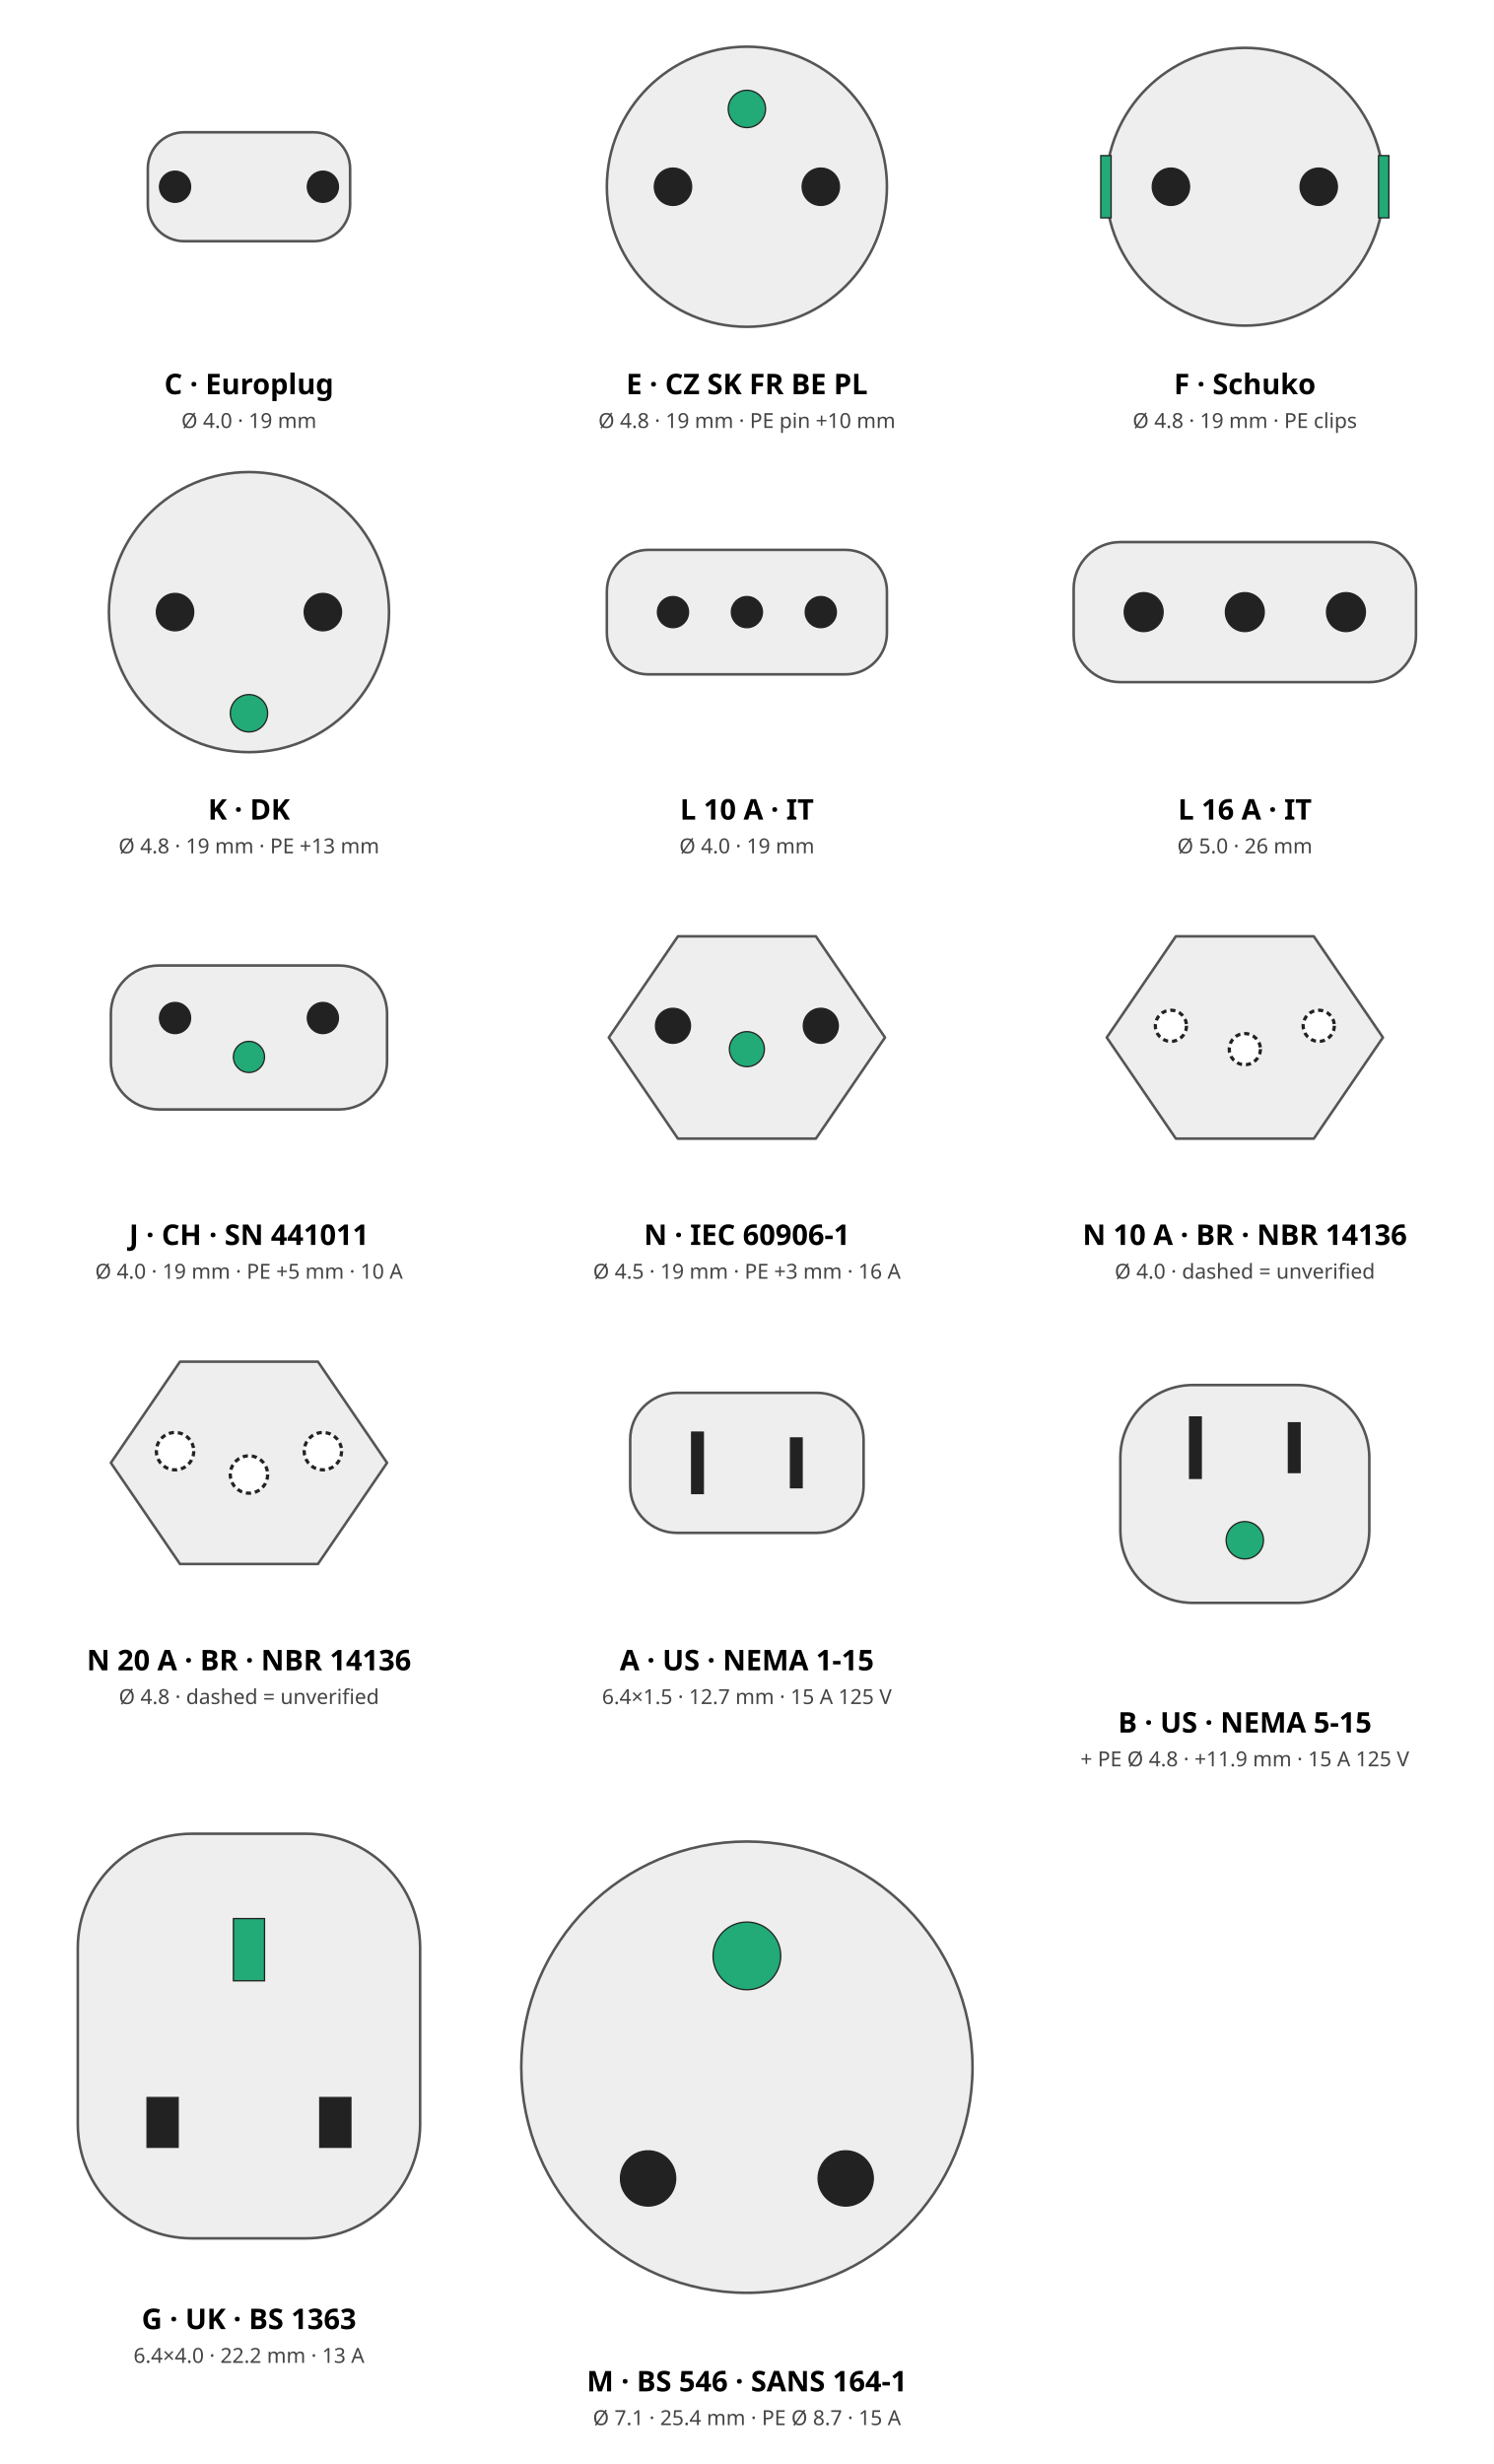
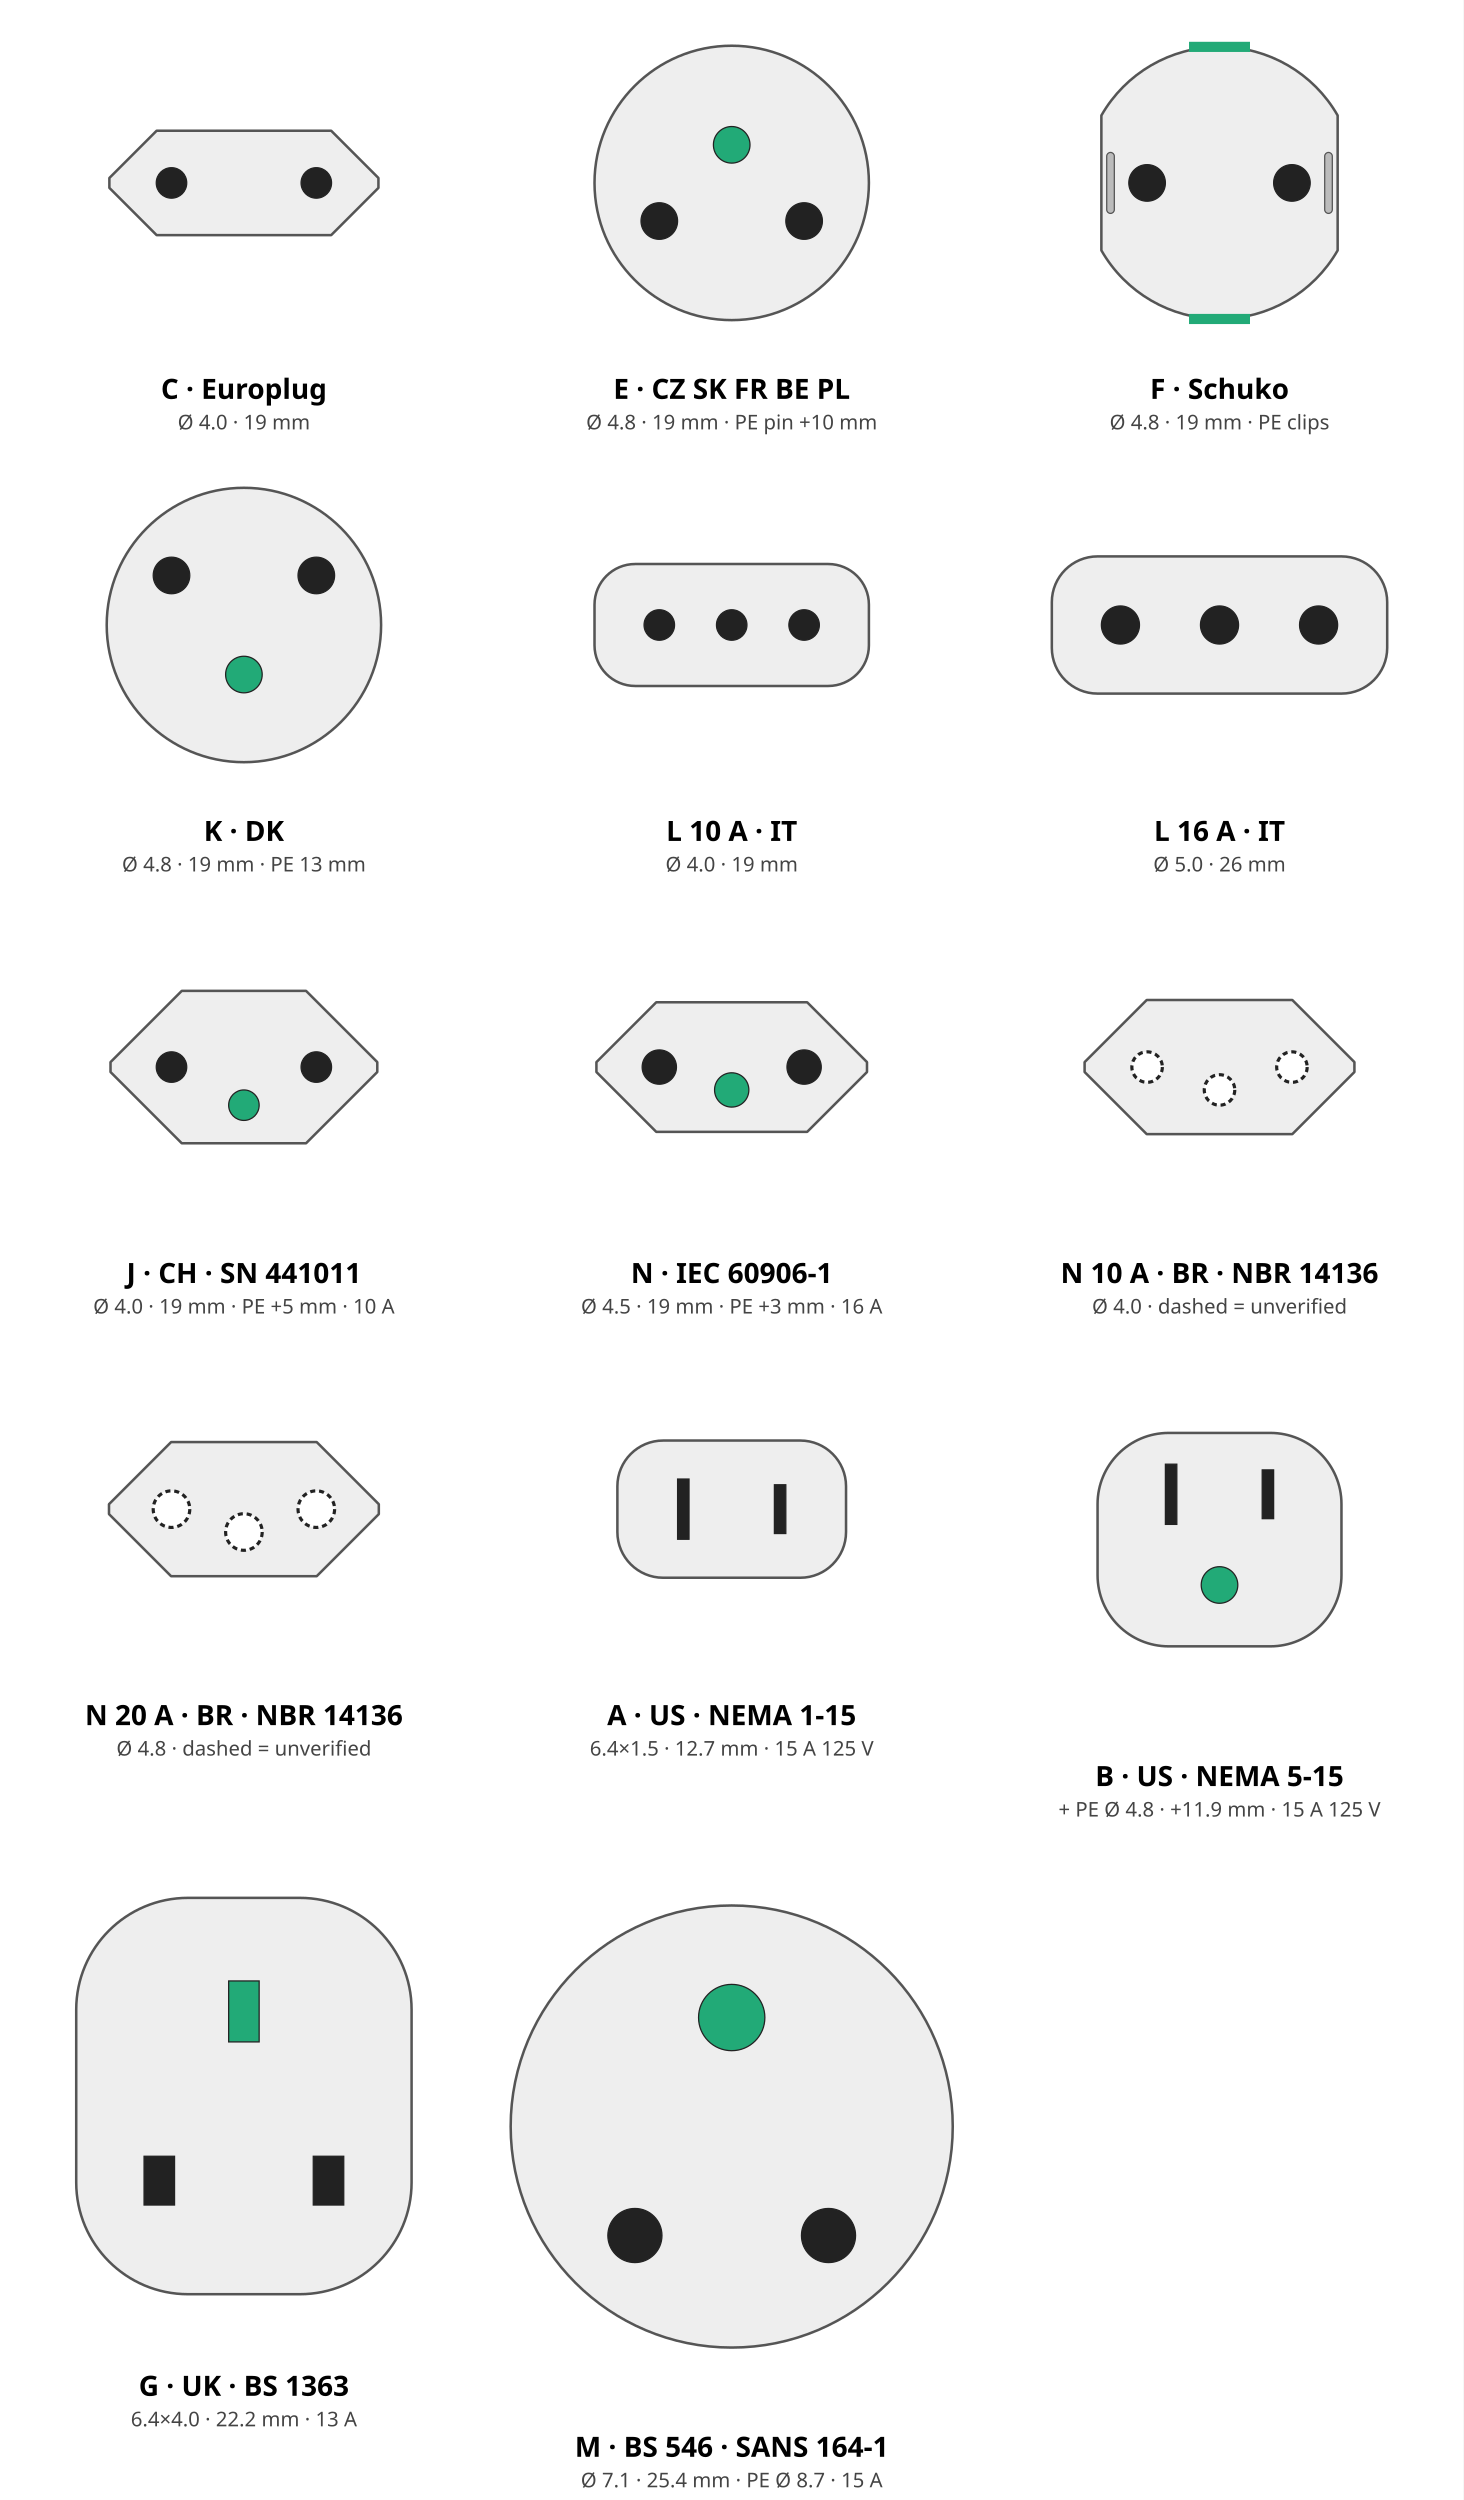
- <svg xmlns="http://www.w3.org/2000/svg" viewBox="0 0 1152 1900" font-family="sans-serif">
-   <rect width="1152" height="1900" fill="#fff" />
+ <svg xmlns="http://www.w3.org/2000/svg" viewBox="0 0 1152 1968" font-family="sans-serif">
+   <rect width="1152" height="1968" fill="#fff" />
  <g transform="translate(0,0)">
-     <rect x="114" y="102" width="156" height="84" rx="28" fill="#eee" stroke="#555" stroke-width="2" />
-     <circle cx="135" cy="144" r="12" fill="#222" stroke="#222" stroke-width="1" />
-     <circle cx="249" cy="144" r="12" fill="#222" stroke="#222" stroke-width="1" />
-     <text x="192" y="304" text-anchor="middle" font-size="22" font-weight="bold">C · Europlug</text>
-     <text x="192" y="330" text-anchor="middle" font-size="16" fill="#444">Ø 4.0 · 19 mm</text>
+     <polygon points="123.3,102.9 260.7,102.9 297.9,140.1 297.9,147.9 260.7,185.1 123.3,185.1 86.1,147.9 86.1,140.1" fill="#eee" stroke="#555" stroke-width="2" stroke-linejoin="round" />
+     <circle cx="135.0" cy="144.0" r="12.0" fill="#222" stroke="#222" stroke-width="1" />
+     <circle cx="249.0" cy="144.0" r="12.0" fill="#222" stroke="#222" stroke-width="1" />
+     <text x="192.0" y="314" text-anchor="middle" font-size="22" font-weight="bold">C · Europlug</text>
+     <text x="192.0" y="338" text-anchor="middle" font-size="16" fill="#444">Ø 4.0 · 19 mm</text>
  </g>
  <g transform="translate(384,0)">
-     <circle cx="192" cy="144" r="108" fill="#eee" stroke="#555" stroke-width="2" />
-     <circle cx="135" cy="144" r="14.4" fill="#222" stroke="#222" stroke-width="1" />
-     <circle cx="249" cy="144" r="14.4" fill="#222" stroke="#222" stroke-width="1" />
-     <circle cx="192" cy="84" r="14.4" fill="#2a7" stroke="#222" stroke-width="1" />
-     <text x="192" y="304" text-anchor="middle" font-size="22" font-weight="bold">E · CZ SK FR BE PL</text>
-     <text x="192" y="330" text-anchor="middle" font-size="16" fill="#444">Ø 4.8 · 19 mm · PE pin +10 mm</text>
+     <circle cx="192.0" cy="144.0" r="108.0" fill="#eee" stroke="#555" stroke-width="2" />
+     <circle cx="135.0" cy="174.0" r="14.4" fill="#222" stroke="#222" stroke-width="1" />
+     <circle cx="249.0" cy="174.0" r="14.4" fill="#222" stroke="#222" stroke-width="1" />
+     <circle cx="192.0" cy="114.0" r="14.4" fill="#2a7" stroke="#222" stroke-width="1" />
+     <text x="192.0" y="314" text-anchor="middle" font-size="22" font-weight="bold">E · CZ SK FR BE PL</text>
+     <text x="192.0" y="338" text-anchor="middle" font-size="16" fill="#444">Ø 4.8 · 19 mm · PE pin +10 mm</text>
  </g>
  <g transform="translate(768,0)">
-     <circle cx="192" cy="144" r="107.1" fill="#eee" stroke="#555" stroke-width="2" />
-     <rect x="80.9" y="120" width="8" height="48" fill="#2a7" stroke="#222" stroke-width="1" />
-     <rect x="295.1" y="120" width="8" height="48" fill="#2a7" stroke="#222" stroke-width="1" />
-     <circle cx="135" cy="144" r="14.4" fill="#222" stroke="#222" stroke-width="1" />
-     <circle cx="249" cy="144" r="14.4" fill="#222" stroke="#222" stroke-width="1" />
-     <text x="192" y="304" text-anchor="middle" font-size="22" font-weight="bold">F · Schuko</text>
-     <text x="192" y="330" text-anchor="middle" font-size="16" fill="#444">Ø 4.8 · 19 mm · PE clips</text>
+     <path d="M 99.0 90.9 A 107.1 107.1 0 0 1 285.0 90.9 L 285.0 197.1 A 107.1 107.1 0 0 1 99.0 197.1 Z" fill="#eee" stroke="#555" stroke-width="2" stroke-linejoin="round" />
+     <rect x="103.2" y="120.0" width="6" height="48" rx="3" fill="#bbb" stroke="#555" stroke-width="1" />
+     <rect x="274.8" y="120.0" width="6" height="48" rx="3" fill="#bbb" stroke="#555" stroke-width="1" />
+     <rect x="168.0" y="32.9" width="48" height="8" fill="#2a7" />
+     <rect x="168.0" y="247.1" width="48" height="8" fill="#2a7" />
+     <circle cx="135.0" cy="144.0" r="14.4" fill="#222" stroke="#222" stroke-width="1" />
+     <circle cx="249.0" cy="144.0" r="14.4" fill="#222" stroke="#222" stroke-width="1" />
+     <text x="192.0" y="314" text-anchor="middle" font-size="22" font-weight="bold">F · Schuko</text>
+     <text x="192.0" y="338" text-anchor="middle" font-size="16" fill="#444">Ø 4.8 · 19 mm · PE clips</text>
  </g>
-   <g transform="translate(0,328)">
-     <circle cx="192" cy="144" r="108" fill="#eee" stroke="#555" stroke-width="2" />
-     <circle cx="135" cy="144" r="14.4" fill="#222" stroke="#222" stroke-width="1" />
-     <circle cx="249" cy="144" r="14.4" fill="#222" stroke="#222" stroke-width="1" />
-     <circle cx="192" cy="222" r="14.4" fill="#2a7" stroke="#222" stroke-width="1" />
-     <text x="192" y="304" text-anchor="middle" font-size="22" font-weight="bold">K · DK</text>
-     <text x="192" y="330" text-anchor="middle" font-size="16" fill="#444">Ø 4.8 · 19 mm · PE +13 mm</text>
+   <g transform="translate(0,348)">
+     <circle cx="192.0" cy="144.0" r="108.0" fill="#eee" stroke="#555" stroke-width="2" />
+     <circle cx="135.0" cy="105.0" r="14.4" fill="#222" stroke="#222" stroke-width="1" />
+     <circle cx="249.0" cy="105.0" r="14.4" fill="#222" stroke="#222" stroke-width="1" />
+     <circle cx="192.0" cy="183.0" r="14.4" fill="#2a7" stroke="#222" stroke-width="1" />
+     <text x="192.0" y="314" text-anchor="middle" font-size="22" font-weight="bold">K · DK</text>
+     <text x="192.0" y="338" text-anchor="middle" font-size="16" fill="#444">Ø 4.8 · 19 mm · PE 13 mm</text>
  </g>
-   <g transform="translate(384,328)">
-     <rect x="84" y="96" width="216" height="96" rx="32" fill="#eee" stroke="#555" stroke-width="2" />
-     <circle cx="135" cy="144" r="12" fill="#222" stroke="#222" stroke-width="1" />
-     <circle cx="192" cy="144" r="12" fill="#222" stroke="#222" stroke-width="1" />
-     <circle cx="249" cy="144" r="12" fill="#222" stroke="#222" stroke-width="1" />
-     <text x="192" y="304" text-anchor="middle" font-size="22" font-weight="bold">L 10 A · IT</text>
-     <text x="192" y="330" text-anchor="middle" font-size="16" fill="#444">Ø 4.0 · 19 mm</text>
+   <g transform="translate(384,348)">
+     <rect x="84.0" y="96.0" width="216" height="96" rx="32.0" fill="#eee" stroke="#555" stroke-width="2" />
+     <circle cx="135.0" cy="144.0" r="12.0" fill="#222" stroke="#222" stroke-width="1" />
+     <circle cx="192.0" cy="144.0" r="12.0" fill="#222" stroke="#222" stroke-width="1" />
+     <circle cx="249.0" cy="144.0" r="12.0" fill="#222" stroke="#222" stroke-width="1" />
+     <text x="192.0" y="314" text-anchor="middle" font-size="22" font-weight="bold">L 10 A · IT</text>
+     <text x="192.0" y="338" text-anchor="middle" font-size="16" fill="#444">Ø 4.0 · 19 mm</text>
  </g>
-   <g transform="translate(768,328)">
-     <rect x="60" y="90" width="264" height="108" rx="36" fill="#eee" stroke="#555" stroke-width="2" />
-     <circle cx="114" cy="144" r="15" fill="#222" stroke="#222" stroke-width="1" />
-     <circle cx="192" cy="144" r="15" fill="#222" stroke="#222" stroke-width="1" />
-     <circle cx="270" cy="144" r="15" fill="#222" stroke="#222" stroke-width="1" />
-     <text x="192" y="304" text-anchor="middle" font-size="22" font-weight="bold">L 16 A · IT</text>
-     <text x="192" y="330" text-anchor="middle" font-size="16" fill="#444">Ø 5.0 · 26 mm</text>
+   <g transform="translate(768,348)">
+     <rect x="60.0" y="90.0" width="264" height="108" rx="36.0" fill="#eee" stroke="#555" stroke-width="2" />
+     <circle cx="114.0" cy="144.0" r="15.0" fill="#222" stroke="#222" stroke-width="1" />
+     <circle cx="192.0" cy="144.0" r="15.0" fill="#222" stroke="#222" stroke-width="1" />
+     <circle cx="270.0" cy="144.0" r="15.0" fill="#222" stroke="#222" stroke-width="1" />
+     <text x="192.0" y="314" text-anchor="middle" font-size="22" font-weight="bold">L 16 A · IT</text>
+     <text x="192.0" y="338" text-anchor="middle" font-size="16" fill="#444">Ø 5.0 · 26 mm</text>
  </g>
-   <g transform="translate(0,656)">
-     <rect x="85.5" y="88.5" width="213" height="111" rx="37" fill="#eee" stroke="#555" stroke-width="2" />
-     <circle cx="135" cy="129" r="12" fill="#222" stroke="#222" stroke-width="1" />
-     <circle cx="249" cy="129" r="12" fill="#222" stroke="#222" stroke-width="1" />
-     <circle cx="192" cy="159" r="12" fill="#2a7" stroke="#222" stroke-width="1" />
-     <text x="192" y="304" text-anchor="middle" font-size="22" font-weight="bold">J · CH · SN 441011</text>
-     <text x="192" y="330" text-anchor="middle" font-size="16" fill="#444">Ø 4.0 · 19 mm · PE +5 mm · 10 A</text>
+   <g transform="translate(0,696)">
+     <polygon points="143.1,84.0 240.9,84.0 297.0,140.1 297.0,147.9 240.9,204.0 143.1,204.0 87.0,147.9 87.0,140.1" fill="#eee" stroke="#555" stroke-width="2" stroke-linejoin="round" />
+     <circle cx="135.0" cy="144.0" r="12.0" fill="#222" stroke="#222" stroke-width="1" />
+     <circle cx="249.0" cy="144.0" r="12.0" fill="#222" stroke="#222" stroke-width="1" />
+     <circle cx="192.0" cy="174.0" r="12.0" fill="#2a7" stroke="#222" stroke-width="1" />
+     <text x="192.0" y="314" text-anchor="middle" font-size="22" font-weight="bold">J · CH · SN 441011</text>
+     <text x="192.0" y="338" text-anchor="middle" font-size="16" fill="#444">Ø 4.0 · 19 mm · PE +5 mm · 10 A</text>
  </g>
-   <g transform="translate(384,656)">
-     <polygon points="85.5,144.0 138.8,66.0 245.2,66.0 298.5,144.0 245.2,222.0 138.8,222.0" fill="#eee" stroke="#555" stroke-width="2" stroke-linejoin="round" />
-     <circle cx="135" cy="135" r="13.5" fill="#222" stroke="#222" stroke-width="1" />
-     <circle cx="249" cy="135" r="13.5" fill="#222" stroke="#222" stroke-width="1" />
-     <circle cx="192" cy="153" r="13.5" fill="#2a7" stroke="#222" stroke-width="1" />
-     <text x="192" y="304" text-anchor="middle" font-size="22" font-weight="bold">N · IEC 60906-1</text>
-     <text x="192" y="330" text-anchor="middle" font-size="16" fill="#444">Ø 4.5 · 19 mm · PE +3 mm · 16 A</text>
+   <g transform="translate(384,696)">
+     <polygon points="132.6,93.0 251.4,93.0 298.5,140.1 298.5,147.9 251.4,195.0 132.6,195.0 85.5,147.9 85.5,140.1" fill="#eee" stroke="#555" stroke-width="2" stroke-linejoin="round" />
+     <circle cx="135.0" cy="144.0" r="13.5" fill="#222" stroke="#222" stroke-width="1" />
+     <circle cx="249.0" cy="144.0" r="13.5" fill="#222" stroke="#222" stroke-width="1" />
+     <circle cx="192.0" cy="162.0" r="13.5" fill="#2a7" stroke="#222" stroke-width="1" />
+     <text x="192.0" y="314" text-anchor="middle" font-size="22" font-weight="bold">N · IEC 60906-1</text>
+     <text x="192.0" y="338" text-anchor="middle" font-size="16" fill="#444">Ø 4.5 · 19 mm · PE +3 mm · 16 A</text>
  </g>
-   <g transform="translate(768,656)">
-     <polygon points="85.5,144.0 138.8,66.0 245.2,66.0 298.5,144.0 245.2,222.0 138.8,222.0" fill="#eee" stroke="#555" stroke-width="2" stroke-linejoin="round" />
-     <circle cx="135" cy="135" r="12" fill="#fff" stroke="#222" stroke-width="2.5" stroke-dasharray="4 3" />
-     <circle cx="249" cy="135" r="12" fill="#fff" stroke="#222" stroke-width="2.5" stroke-dasharray="4 3" />
-     <circle cx="192" cy="153" r="12" fill="#fff" stroke="#222" stroke-width="2.5" stroke-dasharray="4 3" />
-     <text x="192" y="304" text-anchor="middle" font-size="22" font-weight="bold">N 10 A · BR · NBR 14136</text>
-     <text x="192" y="330" text-anchor="middle" font-size="16" fill="#444">Ø 4.0 · dashed = unverified</text>
+   <g transform="translate(768,696)">
+     <polygon points="134.7,91.2 249.3,91.2 298.2,140.1 298.2,147.9 249.3,196.8 134.7,196.8 85.8,147.9 85.8,140.1" fill="#eee" stroke="#555" stroke-width="2" stroke-linejoin="round" />
+     <circle cx="135.0" cy="144.0" r="12.0" fill="#fff" stroke="#222" stroke-width="2.5" stroke-dasharray="4 3" />
+     <circle cx="249.0" cy="144.0" r="12.0" fill="#fff" stroke="#222" stroke-width="2.5" stroke-dasharray="4 3" />
+     <circle cx="192.0" cy="162.0" r="12.0" fill="#fff" stroke="#222" stroke-width="2.5" stroke-dasharray="4 3" />
+     <text x="192.0" y="314" text-anchor="middle" font-size="22" font-weight="bold">N 10 A · BR · NBR 14136</text>
+     <text x="192.0" y="338" text-anchor="middle" font-size="16" fill="#444">Ø 4.0 · dashed = unverified</text>
  </g>
-   <g transform="translate(0,984)">
-     <polygon points="85.5,144.0 138.8,66.0 245.2,66.0 298.5,144.0 245.2,222.0 138.8,222.0" fill="#eee" stroke="#555" stroke-width="2" stroke-linejoin="round" />
-     <circle cx="135" cy="135" r="14.4" fill="#fff" stroke="#222" stroke-width="2.5" stroke-dasharray="4 3" />
-     <circle cx="249" cy="135" r="14.4" fill="#fff" stroke="#222" stroke-width="2.5" stroke-dasharray="4 3" />
-     <circle cx="192" cy="153" r="14.4" fill="#fff" stroke="#222" stroke-width="2.5" stroke-dasharray="4 3" />
-     <text x="192" y="304" text-anchor="middle" font-size="22" font-weight="bold">N 20 A · BR · NBR 14136</text>
-     <text x="192" y="330" text-anchor="middle" font-size="16" fill="#444">Ø 4.8 · dashed = unverified</text>
+   <g transform="translate(0,1044)">
+     <polygon points="134.7,91.2 249.3,91.2 298.2,140.1 298.2,147.9 249.3,196.8 134.7,196.8 85.8,147.9 85.8,140.1" fill="#eee" stroke="#555" stroke-width="2" stroke-linejoin="round" />
+     <circle cx="135.0" cy="144.0" r="14.4" fill="#fff" stroke="#222" stroke-width="2.5" stroke-dasharray="4 3" />
+     <circle cx="249.0" cy="144.0" r="14.4" fill="#fff" stroke="#222" stroke-width="2.5" stroke-dasharray="4 3" />
+     <circle cx="192.0" cy="162.0" r="14.4" fill="#fff" stroke="#222" stroke-width="2.5" stroke-dasharray="4 3" />
+     <text x="192.0" y="314" text-anchor="middle" font-size="22" font-weight="bold">N 20 A · BR · NBR 14136</text>
+     <text x="192.0" y="338" text-anchor="middle" font-size="16" fill="#444">Ø 4.8 · dashed = unverified</text>
  </g>
-   <g transform="translate(384,984)">
-     <rect x="102" y="90" width="180" height="108" rx="36" fill="#eee" stroke="#555" stroke-width="2" />
+   <g transform="translate(384,1044)">
+     <rect x="102.0" y="90.0" width="180" height="108" rx="36.0" fill="#eee" stroke="#555" stroke-width="2" />
    <rect x="149.4" y="120.3" width="9.0" height="47.4" fill="#222" stroke="#222" stroke-width="1" />
    <rect x="225.6" y="124.8" width="9.0" height="38.4" fill="#222" stroke="#222" stroke-width="1" />
-     <text x="192" y="304" text-anchor="middle" font-size="22" font-weight="bold">A · US · NEMA 1-15</text>
-     <text x="192" y="330" text-anchor="middle" font-size="16" fill="#444">6.4×1.5 · 12.7 mm · 15 A 125 V</text>
+     <text x="192.0" y="314" text-anchor="middle" font-size="22" font-weight="bold">A · US · NEMA 1-15</text>
+     <text x="192.0" y="338" text-anchor="middle" font-size="16" fill="#444">6.4×1.5 · 12.7 mm · 15 A 125 V</text>
  </g>
-   <g transform="translate(768,984)">
-     <rect x="96" y="84" width="192" height="168" rx="56" fill="#eee" stroke="#555" stroke-width="2" />
+   <g transform="translate(768,1044)">
+     <rect x="96.0" y="84.0" width="192" height="168" rx="56.0" fill="#eee" stroke="#555" stroke-width="2" />
    <rect x="149.4" y="108.6" width="9.0" height="47.4" fill="#222" stroke="#222" stroke-width="1" />
    <rect x="225.6" y="113.1" width="9.0" height="38.4" fill="#222" stroke="#222" stroke-width="1" />
-     <circle cx="192" cy="203.7" r="14.4" fill="#2a7" stroke="#222" stroke-width="1" />
-     <text x="192" y="352" text-anchor="middle" font-size="22" font-weight="bold">B · US · NEMA 5-15</text>
-     <text x="192" y="378" text-anchor="middle" font-size="16" fill="#444">+ PE Ø 4.8 · +11.9 mm · 15 A 125 V</text>
+     <circle cx="192.0" cy="203.7" r="14.4" fill="#2a7" stroke="#222" stroke-width="1" />
+     <text x="192.0" y="362" text-anchor="middle" font-size="22" font-weight="bold">B · US · NEMA 5-15</text>
+     <text x="192.0" y="386" text-anchor="middle" font-size="16" fill="#444">+ PE Ø 4.8 · +11.9 mm · 15 A 125 V</text>
  </g>
-   <g transform="translate(0,1360)">
-     <rect x="60" y="54" width="264" height="312" rx="88" fill="#eee" stroke="#555" stroke-width="2" />
-     <rect x="113.4" y="257.4" width="24" height="38.4" fill="#222" stroke="#222" stroke-width="1" />
-     <rect x="246.6" y="257.4" width="24" height="38.4" fill="#222" stroke="#222" stroke-width="1" />
-     <rect x="180" y="119.4" width="24" height="48" fill="#2a7" stroke="#222" stroke-width="1" />
-     <text x="192" y="436" text-anchor="middle" font-size="22" font-weight="bold">G · UK · BS 1363</text>
-     <text x="192" y="462" text-anchor="middle" font-size="16" fill="#444">6.4×4.0 · 22.2 mm · 13 A</text>
+   <g transform="translate(0,1440)">
+     <rect x="60.0" y="54" width="264" height="312" rx="88.0" fill="#eee" stroke="#555" stroke-width="2" />
+     <rect x="113.4" y="257.4" width="24.0" height="38.4" fill="#222" stroke="#222" stroke-width="1" />
+     <rect x="246.6" y="257.4" width="24.0" height="38.4" fill="#222" stroke="#222" stroke-width="1" />
+     <rect x="180.0" y="119.4" width="24.0" height="48.0" fill="#2a7" stroke="#222" stroke-width="1" />
+     <text x="192.0" y="446" text-anchor="middle" font-size="22" font-weight="bold">G · UK · BS 1363</text>
+     <text x="192.0" y="470" text-anchor="middle" font-size="16" fill="#444">6.4×4.0 · 22.2 mm · 13 A</text>
  </g>
-   <g transform="translate(384,1360)">
-     <circle cx="192" cy="234" r="174" fill="#eee" stroke="#555" stroke-width="2" />
+   <g transform="translate(384,1440)">
+     <circle cx="192.0" cy="234.0" r="174.0" fill="#eee" stroke="#555" stroke-width="2" />
    <circle cx="115.8" cy="319.8" r="21.3" fill="#222" stroke="#222" stroke-width="1" />
    <circle cx="268.2" cy="319.8" r="21.3" fill="#222" stroke="#222" stroke-width="1" />
-     <circle cx="192" cy="148.2" r="26.1" fill="#2a7" stroke="#222" stroke-width="1" />
-     <text x="192" y="484" text-anchor="middle" font-size="22" font-weight="bold">M · BS 546 · SANS 164-1</text>
-     <text x="192" y="510" text-anchor="middle" font-size="16" fill="#444">Ø 7.1 · 25.4 mm · PE Ø 8.7 · 15 A</text>
+     <circle cx="192.0" cy="148.2" r="26.1" fill="#2a7" stroke="#222" stroke-width="1" />
+     <text x="192.0" y="494" text-anchor="middle" font-size="22" font-weight="bold">M · BS 546 · SANS 164-1</text>
+     <text x="192.0" y="518" text-anchor="middle" font-size="16" fill="#444">Ø 7.1 · 25.4 mm · PE Ø 8.7 · 15 A</text>
  </g>
</svg>
